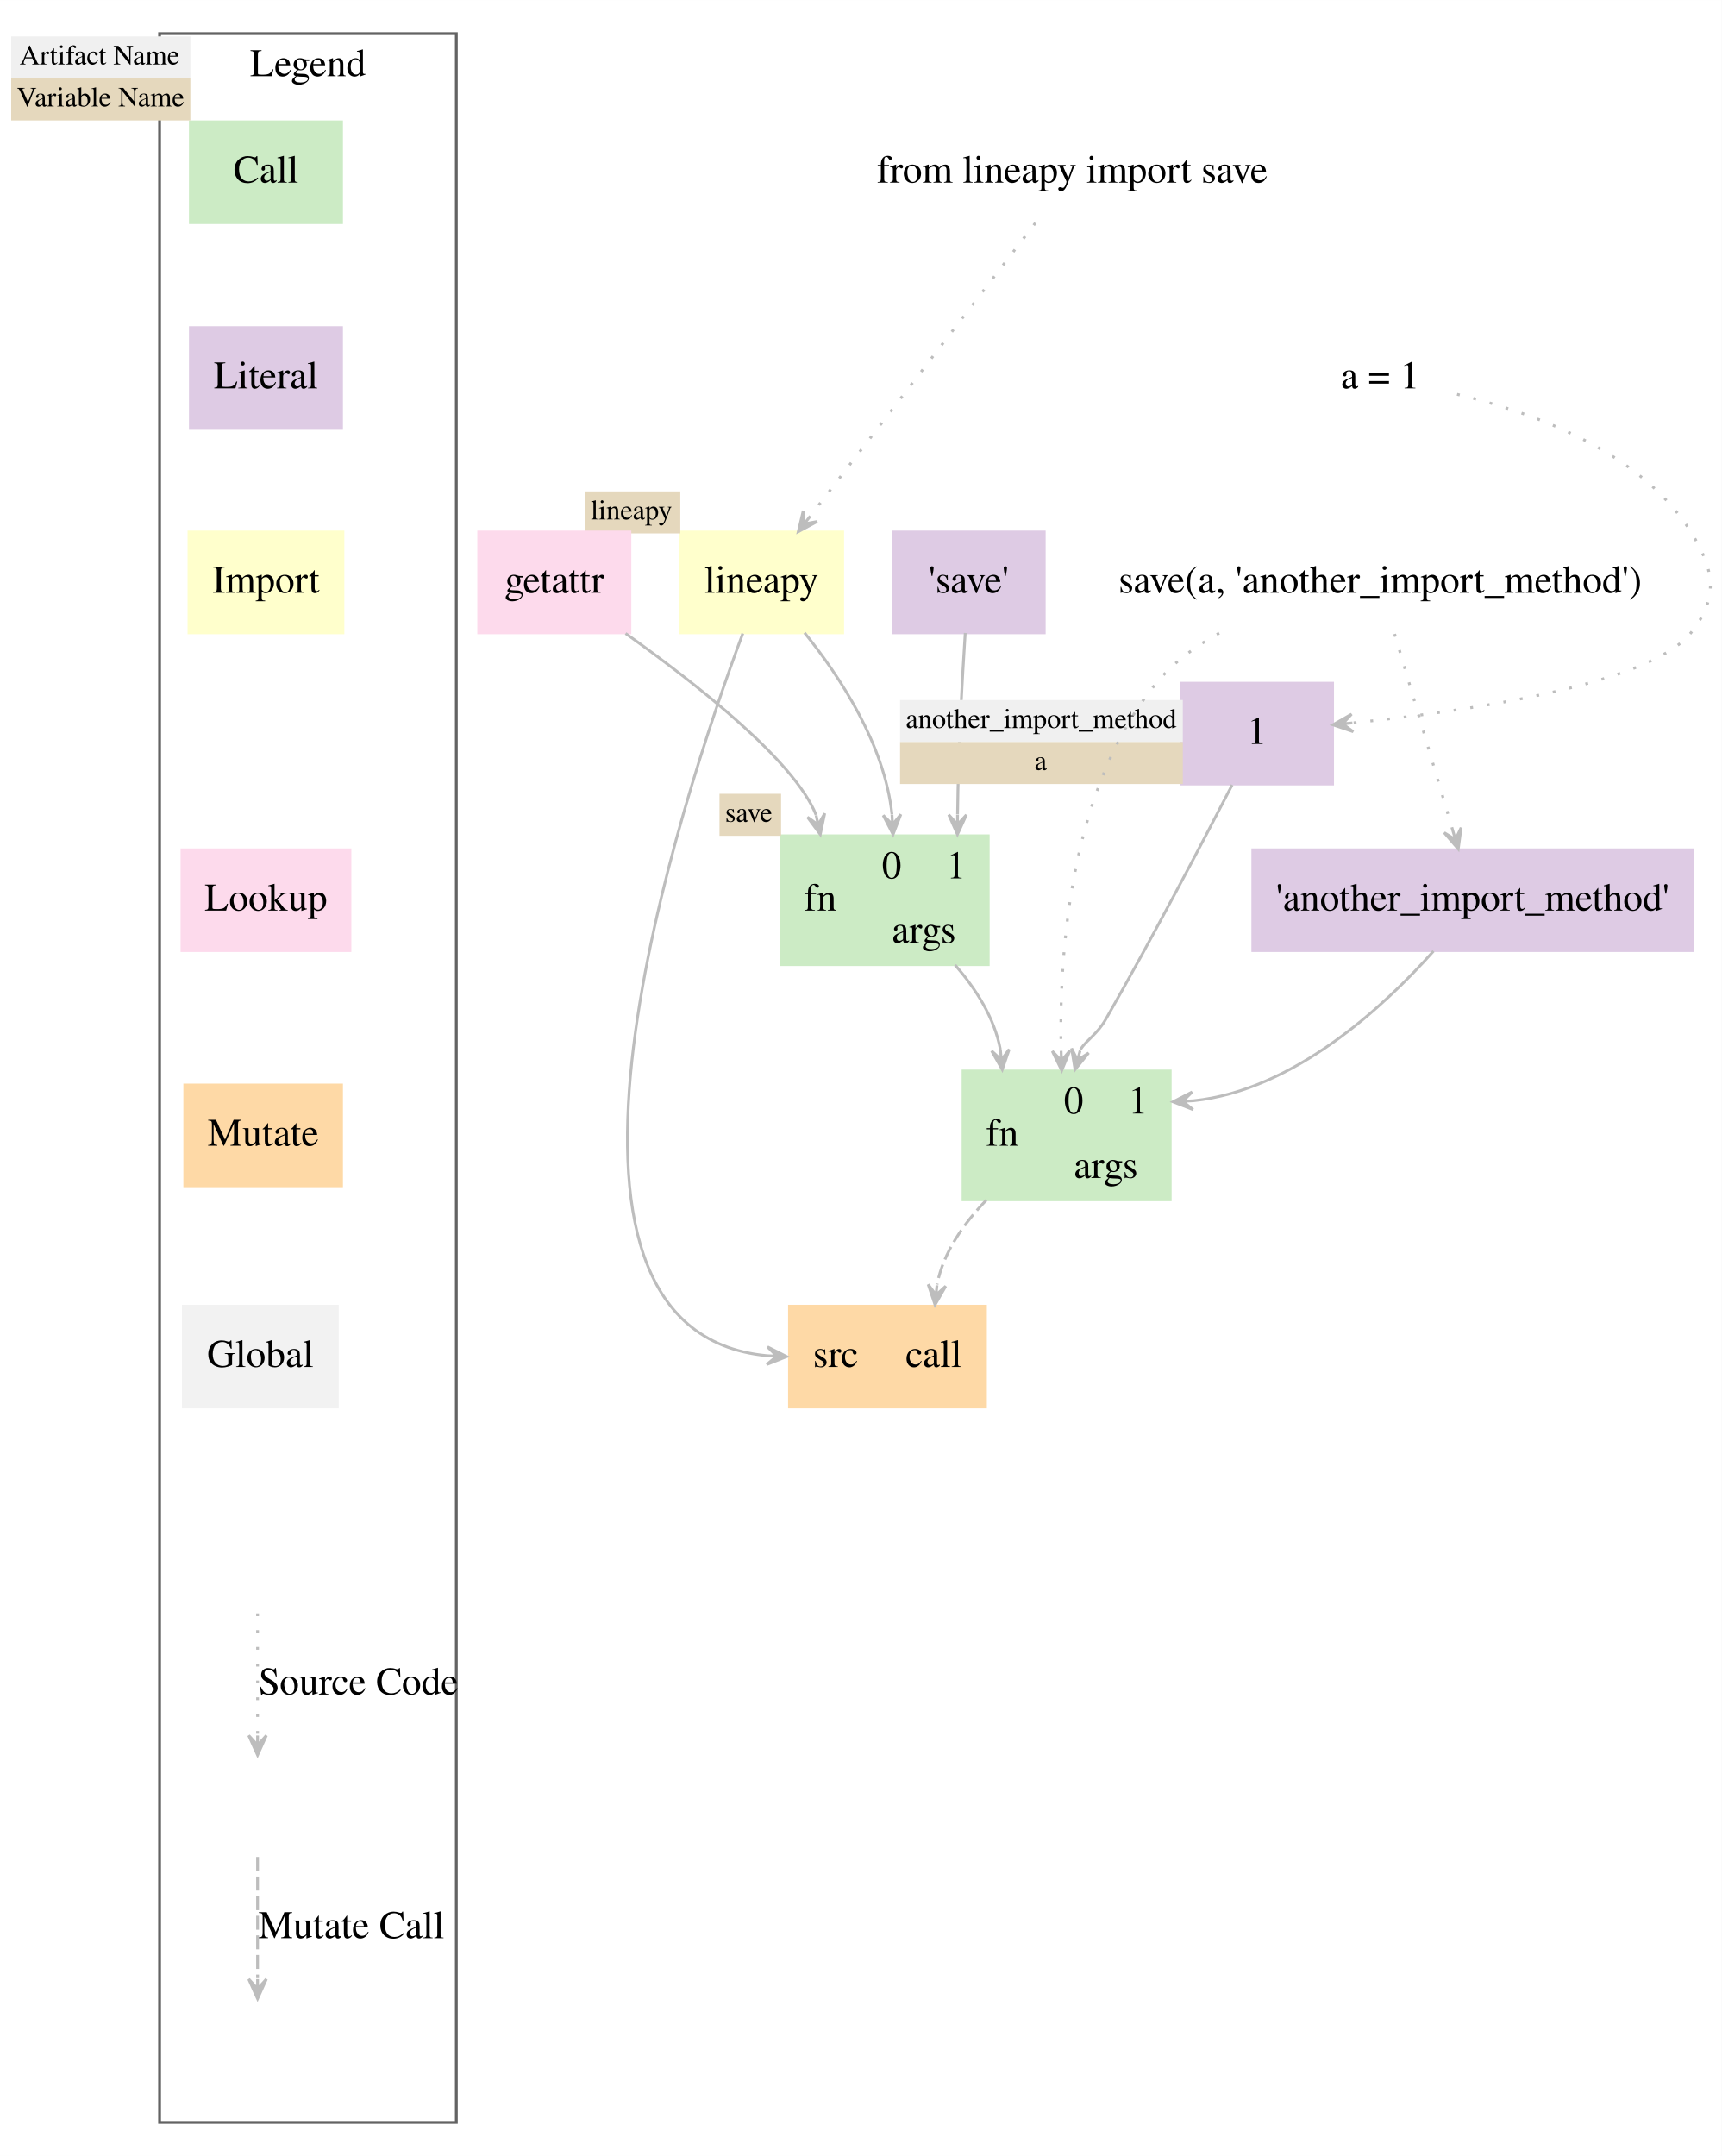
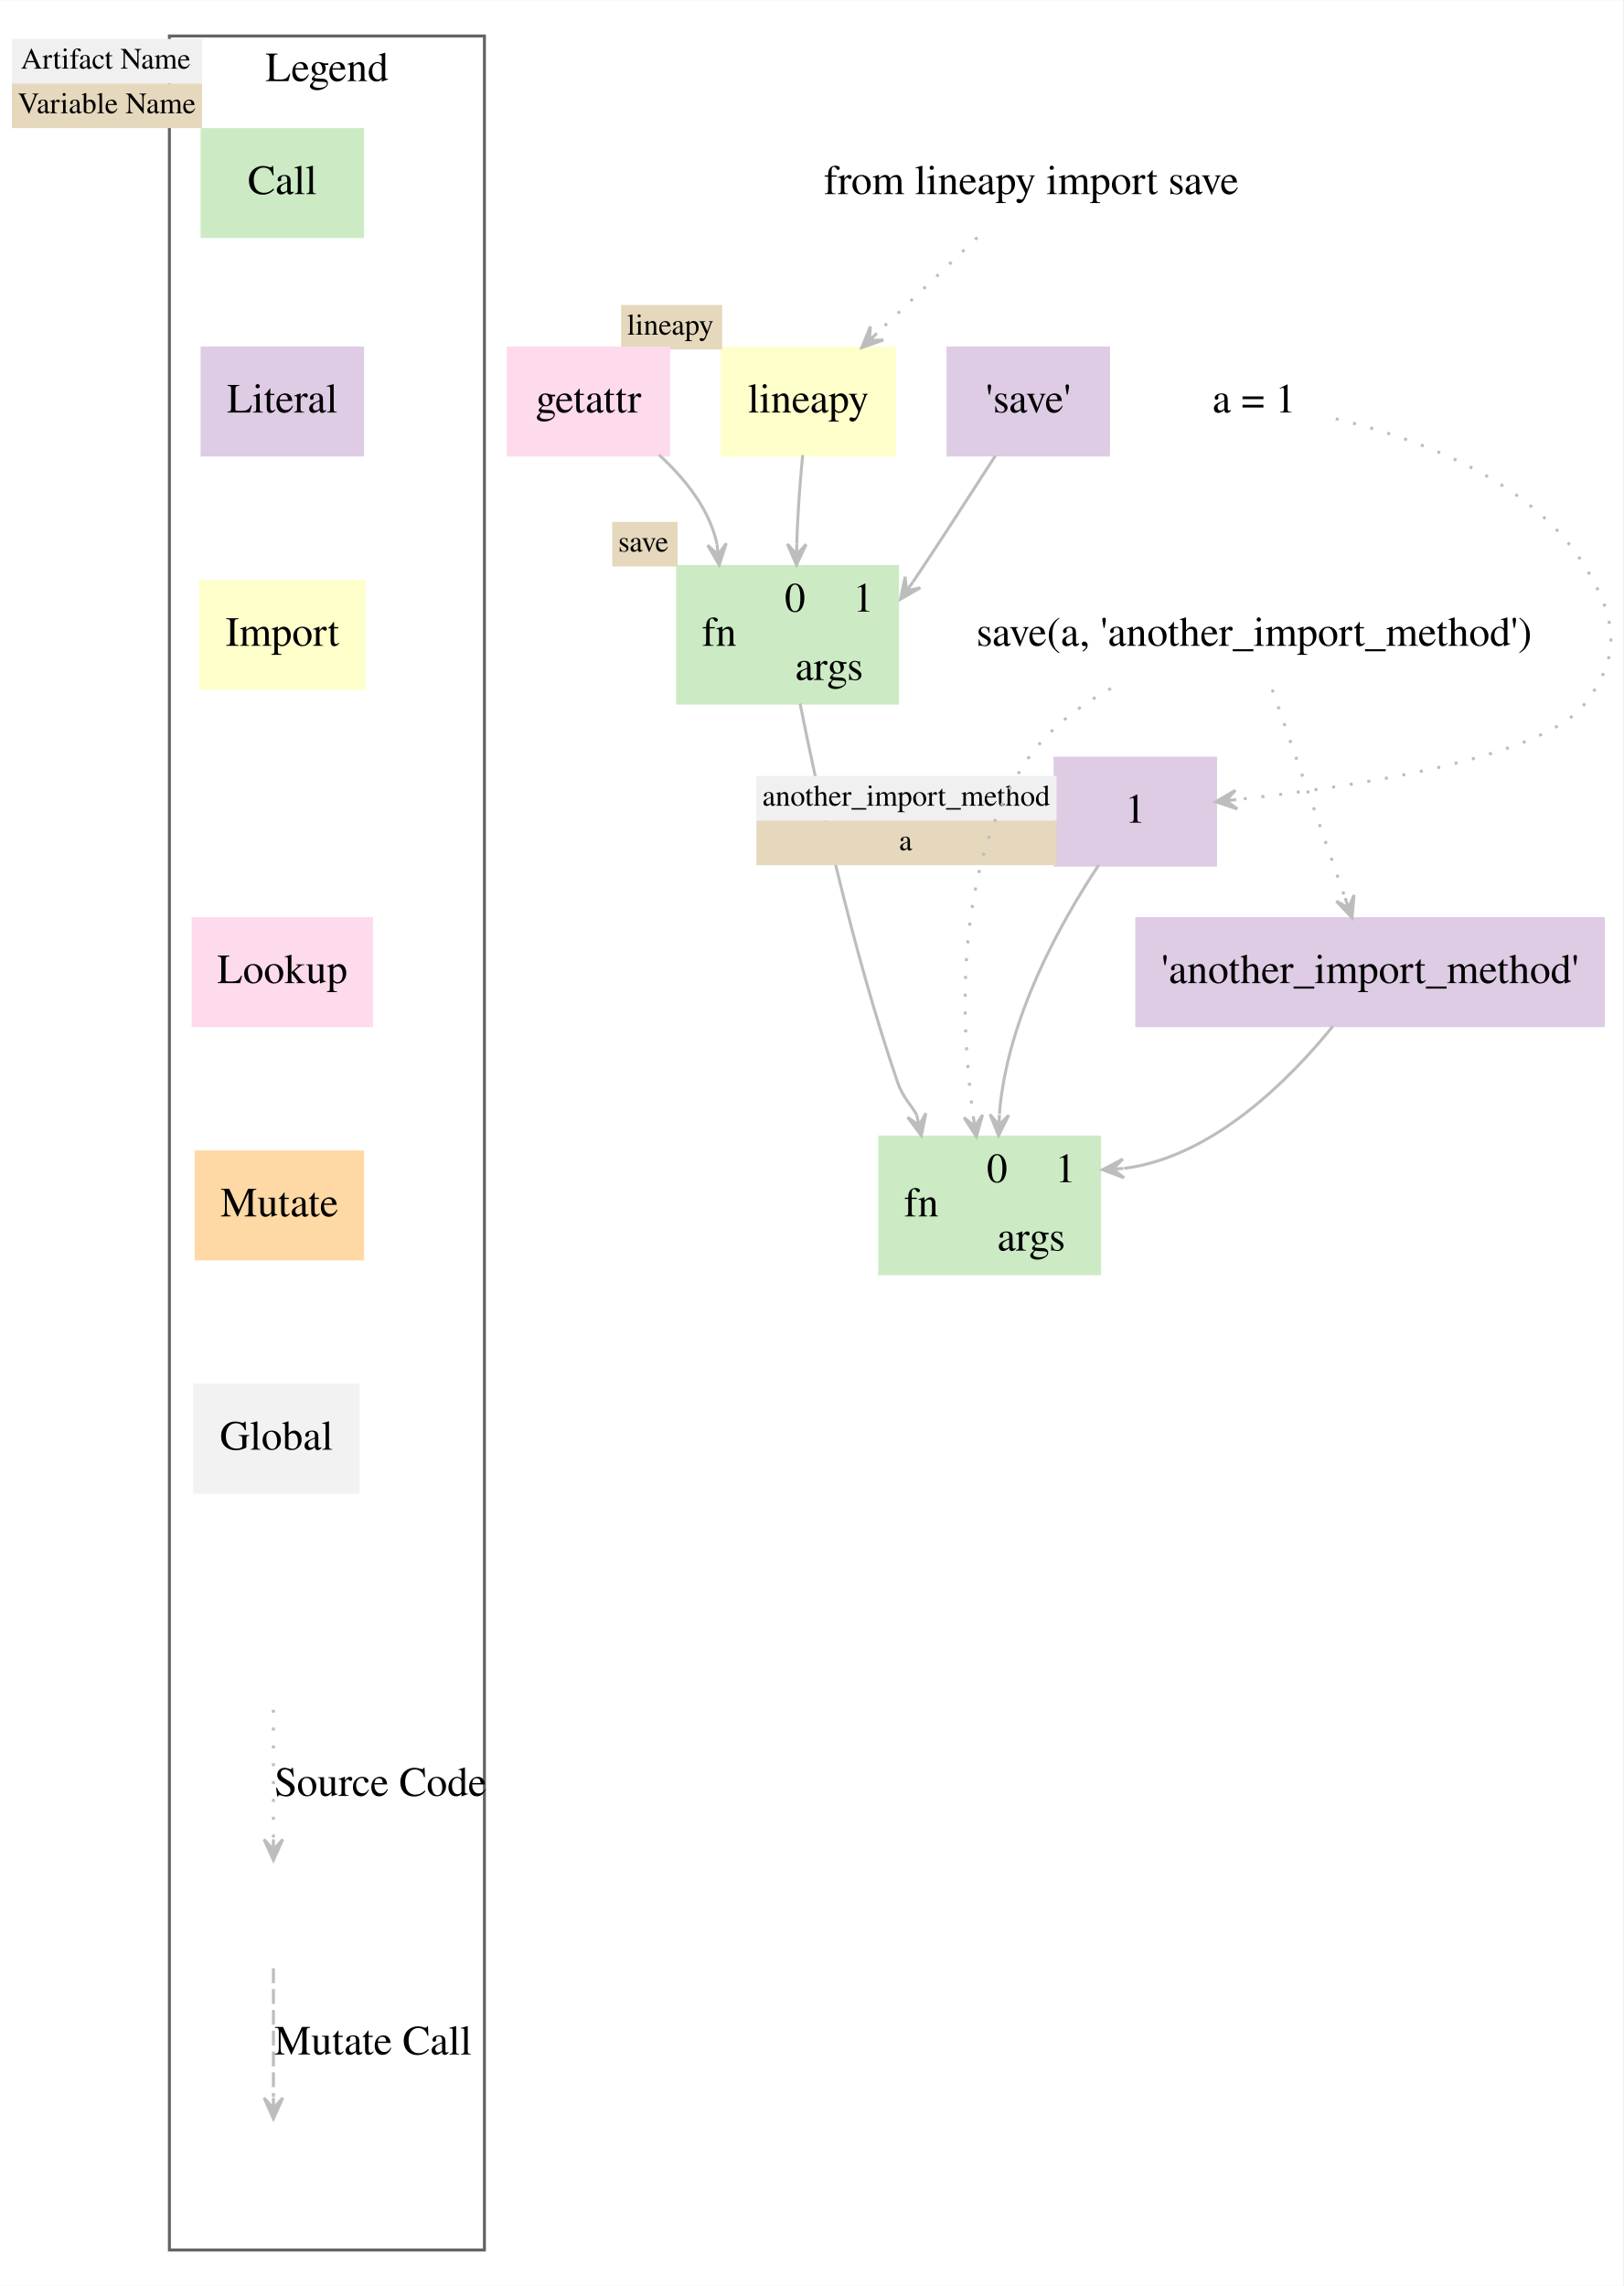
- <svg xmlns="http://www.w3.org/2000/svg" width="615pt" height="770pt" viewBox="0.00 0.00 615.02 770.00">
-   <g id="graph0" class="graph" transform="scale(1 1) rotate(0) translate(4 766)">
-     <polygon fill="white" stroke="transparent" points="-4,4 -4,-766 611.02,-766 611.02,4 -4,4" />
+ <svg xmlns="http://www.w3.org/2000/svg" width="546pt" height="769pt" viewBox="0.00 0.00 546.15 769.00">
+   <g id="graph0" class="graph" transform="scale(1 1) rotate(0) translate(4 765)">
+     <polygon fill="white" stroke="transparent" points="-4,4 -4,-765 542.15,-765 542.15,4 -4,4" />
    <g id="clust1" class="cluster">
-       <polygon fill="none" stroke="#636363" points="53,-8 53,-754 159,-754 159,-8 53,-8" />
-       <text text-anchor="middle" x="106" y="-738.8" font-family="Times,serif" font-size="14.00">Legend</text>
+       <polygon fill="none" stroke="#636363" points="53,-8 53,-753 159,-753 159,-8 53,-8" />
+       <text text-anchor="middle" x="106" y="-737.8" font-family="Times,serif" font-size="14.00">Legend</text>
    </g>
    <g id="node1" class="node">
-       <polygon fill="#ccebc5" stroke="#ccebc5" points="64,-686.5 64,-722.5 118,-722.5 118,-686.5 64,-686.5" />
-       <text text-anchor="middle" x="91" y="-700.8" font-family="Times,serif" font-size="14.00">Call</text>
-       <polygon fill="#f0f0f0" stroke="transparent" points="0,-738 0,-753 64,-753 64,-738 0,-738" />
-       <text text-anchor="start" x="3" y="-743" font-family="Times,serif" font-size="10.00">Artifact Name</text>
-       <polygon fill="#e5d8bd" stroke="transparent" points="0,-723 0,-738 64,-738 64,-723 0,-723" />
-       <text text-anchor="start" x="2" y="-728" font-family="Times,serif" font-size="10.00">Variable Name</text>
+       <polygon fill="#ccebc5" stroke="#ccebc5" points="64,-685.5 64,-721.5 118,-721.5 118,-685.5 64,-685.5" />
+       <text text-anchor="middle" x="91" y="-699.8" font-family="Times,serif" font-size="14.00">Call</text>
+       <polygon fill="#f0f0f0" stroke="transparent" points="0,-737 0,-752 64,-752 64,-737 0,-737" />
+       <text text-anchor="start" x="3" y="-742" font-family="Times,serif" font-size="10.00">Artifact Name</text>
+       <polygon fill="#e5d8bd" stroke="transparent" points="0,-722 0,-737 64,-737 64,-722 0,-722" />
+       <text text-anchor="start" x="2" y="-727" font-family="Times,serif" font-size="10.00">Variable Name</text>
    </g>
    <g id="node2" class="node">
-       <polygon fill="#decbe4" stroke="#decbe4" points="118,-649 64,-649 64,-613 118,-613 118,-649" />
-       <text text-anchor="middle" x="91" y="-627.3" font-family="Times,serif" font-size="14.00">Literal</text>
+       <polygon fill="#decbe4" stroke="#decbe4" points="118,-648 64,-648 64,-612 118,-612 118,-648" />
+       <text text-anchor="middle" x="91" y="-626.3" font-family="Times,serif" font-size="14.00">Literal</text>
    </g>
    <g id="node3" class="node">
-       <polygon fill="#ffffcc" stroke="#ffffcc" points="118.5,-576 63.5,-576 63.5,-540 118.5,-540 118.5,-576" />
-       <text text-anchor="middle" x="91" y="-554.3" font-family="Times,serif" font-size="14.00">Import</text>
+       <polygon fill="#ffffcc" stroke="#ffffcc" points="118.5,-569.5 63.5,-569.5 63.5,-533.5 118.5,-533.5 118.5,-569.5" />
+       <text text-anchor="middle" x="91" y="-547.8" font-family="Times,serif" font-size="14.00">Import</text>
    </g>
    <g id="node4" class="node">
-       <polygon fill="#fddaec" stroke="#fddaec" points="121,-462.5 61,-462.5 61,-426.5 121,-426.5 121,-462.5" />
-       <text text-anchor="middle" x="91" y="-440.8" font-family="Times,serif" font-size="14.00">Lookup</text>
+       <polygon fill="#fddaec" stroke="#fddaec" points="121,-456 61,-456 61,-420 121,-420 121,-456" />
+       <text text-anchor="middle" x="91" y="-434.3" font-family="Times,serif" font-size="14.00">Lookup</text>
    </g>
    <g id="node5" class="node">
-       <polygon fill="#fed9a6" stroke="#fed9a6" points="62,-342.5 62,-378.5 118,-378.5 118,-342.5 62,-342.5" />
-       <text text-anchor="middle" x="90" y="-356.8" font-family="Times,serif" font-size="14.00">Mutate</text>
+       <polygon fill="#fed9a6" stroke="#fed9a6" points="62,-341.5 62,-377.5 118,-377.5 118,-341.5 62,-341.5" />
+       <text text-anchor="middle" x="90" y="-355.8" font-family="Times,serif" font-size="14.00">Mutate</text>
    </g>
    <g id="node6" class="node">
-       <polygon fill="#f2f2f2" stroke="#f2f2f2" points="116.5,-299.5 61.5,-299.5 61.5,-263.5 116.5,-263.5 116.5,-299.5" />
-       <text text-anchor="middle" x="89" y="-277.8" font-family="Times,serif" font-size="14.00">Global</text>
+       <polygon fill="#f2f2f2" stroke="#f2f2f2" points="116.5,-299 61.5,-299 61.5,-263 116.5,-263 116.5,-299" />
+       <text text-anchor="middle" x="89" y="-277.3" font-family="Times,serif" font-size="14.00">Global</text>
    </g>
    <g id="edge7" class="edge">
      <path fill="none" stroke="#bdbdbd" stroke-dasharray="1,5" d="M88,-189.8C88,-177.36 88,-160.36 88,-146.5" />
      <polygon fill="#bdbdbd" stroke="#bdbdbd" points="88,-139.18 91.15,-146.18 88,-142.68 88,-146.18 88,-146.18 88,-146.18 88,-142.68 84.85,-146.18 88,-139.18 88,-139.18" />
      <text text-anchor="middle" x="124" y="-160.8" font-family="Times,serif" font-size="14.00">Source Code</text>
    </g>
    <g id="edge8" class="edge">
      <path fill="none" stroke="#bdbdbd" stroke-dasharray="5,2" d="M88,-102.8C88,-90.36 88,-73.36 88,-59.5" />
      <polygon fill="#bdbdbd" stroke="#bdbdbd" points="88,-52.18 91.15,-59.18 88,-55.68 88,-59.18 88,-59.18 88,-59.18 88,-55.68 84.85,-59.18 88,-52.18 88,-52.18" />
      <text text-anchor="middle" x="121.5" y="-73.8" font-family="Times,serif" font-size="14.00">Mutate Call</text>
    </g>
    <g id="node10" class="node">
-       <polygon fill="#ffffcc" stroke="#ffffcc" points="297,-576 239,-576 239,-540 297,-540 297,-576" />
-       <text text-anchor="middle" x="268" y="-554.3" font-family="Times,serif" font-size="14.00">lineapy</text>
-       <polygon fill="#e5d8bd" stroke="transparent" points="205,-575.5 205,-590.5 239,-590.5 239,-575.5 205,-575.5" />
-       <text text-anchor="start" x="207" y="-580.5" font-family="Times,serif" font-size="10.00">lineapy</text>
+       <polygon fill="#ffffcc" stroke="#ffffcc" points="297,-648 239,-648 239,-612 297,-612 297,-648" />
+       <text text-anchor="middle" x="268" y="-626.3" font-family="Times,serif" font-size="14.00">lineapy</text>
+       <polygon fill="#e5d8bd" stroke="transparent" points="205,-647.5 205,-662.5 239,-662.5 239,-647.5 205,-647.5" />
+       <text text-anchor="start" x="207" y="-652.5" font-family="Times,serif" font-size="10.00">lineapy</text>
    </g>
    <g id="node13" class="node">
-       <polygon fill="#ccebc5" stroke="#ccebc5" points="275,-421.5 275,-467.5 349,-467.5 349,-421.5 275,-421.5" />
-       <text text-anchor="middle" x="289" y="-440.8" font-family="Times,serif" font-size="14.00">fn</text>
-       <polyline fill="none" stroke="#ccebc5" points="303,-421.5 303,-467.5 " />
-       <text text-anchor="middle" x="314.5" y="-452.3" font-family="Times,serif" font-size="14.00">0</text>
-       <polyline fill="none" stroke="#ccebc5" points="326,-444.5 326,-467.5 " />
-       <text text-anchor="middle" x="337.5" y="-452.3" font-family="Times,serif" font-size="14.00">1</text>
-       <polyline fill="none" stroke="#ccebc5" points="303,-444.5 349,-444.5 " />
-       <text text-anchor="middle" x="326" y="-429.3" font-family="Times,serif" font-size="14.00">args</text>
-       <polygon fill="#e5d8bd" stroke="transparent" points="253,-467.5 253,-482.5 275,-482.5 275,-467.5 253,-467.5" />
-       <text text-anchor="start" x="255" y="-472.5" font-family="Times,serif" font-size="10.00">save</text>
+       <polygon fill="#ccebc5" stroke="#ccebc5" points="224,-528.5 224,-574.5 298,-574.5 298,-528.5 224,-528.5" />
+       <text text-anchor="middle" x="238" y="-547.8" font-family="Times,serif" font-size="14.00">fn</text>
+       <polyline fill="none" stroke="#ccebc5" points="252,-528.5 252,-574.5 " />
+       <text text-anchor="middle" x="263.5" y="-559.3" font-family="Times,serif" font-size="14.00">0</text>
+       <polyline fill="none" stroke="#ccebc5" points="275,-551.5 275,-574.5 " />
+       <text text-anchor="middle" x="286.5" y="-559.3" font-family="Times,serif" font-size="14.00">1</text>
+       <polyline fill="none" stroke="#ccebc5" points="252,-551.5 298,-551.5 " />
+       <text text-anchor="middle" x="275" y="-536.3" font-family="Times,serif" font-size="14.00">args</text>
+       <polygon fill="#e5d8bd" stroke="transparent" points="202,-574.5 202,-589.5 224,-589.5 224,-574.5 202,-574.5" />
+       <text text-anchor="start" x="204" y="-579.5" font-family="Times,serif" font-size="10.00">save</text>
    </g>
    <g id="edge10" class="edge">
-       <path fill="none" stroke="#bdbdbd" d="M283.39,-540C295.92,-524.5 311.95,-500.25 314.62,-475.11" />
-       <polygon fill="#bdbdbd" stroke="#bdbdbd" points="315,-468 317.77,-475.16 314.81,-471.49 314.62,-474.99 314.62,-474.99 314.62,-474.99 314.81,-471.49 311.48,-474.82 315,-468 315,-468" />
+       <path fill="none" stroke="#bdbdbd" d="M266.09,-612C265.26,-603.37 264.4,-592.53 264.1,-582.11" />
+       <polygon fill="#bdbdbd" stroke="#bdbdbd" points="264,-575 267.25,-581.95 264.05,-578.5 264.1,-582 264.1,-582 264.1,-582 264.05,-578.5 260.95,-582.05 264,-575 264,-575" />
+     </g>
+     <g id="node11" class="node">
+       <polygon fill="#fddaec" stroke="#fddaec" points="221,-648 167,-648 167,-612 221,-612 221,-648" />
+       <text text-anchor="middle" x="194" y="-626.3" font-family="Times,serif" font-size="14.00">getattr</text>
+     </g>
+     <g id="edge9" class="edge">
+       <path fill="none" stroke="#bdbdbd" d="M217.8,-612C226.47,-604.06 234.76,-593.76 237.25,-582.05" />
+       <polygon fill="#bdbdbd" stroke="#bdbdbd" points="238,-575 240.39,-582.29 237.63,-578.48 237.26,-581.96 237.26,-581.96 237.26,-581.96 237.63,-578.48 234.12,-581.63 238,-575 238,-575" />
+     </g>
+     <g id="node12" class="node">
+       <polygon fill="#decbe4" stroke="#decbe4" points="369,-648 315,-648 315,-612 369,-612 369,-648" />
+       <text text-anchor="middle" x="342" y="-626.3" font-family="Times,serif" font-size="14.00">'save'</text>
+     </g>
+     <g id="edge11" class="edge">
+       <path fill="none" stroke="#bdbdbd" d="M330.95,-611.79C321.87,-597.69 309.5,-578.59 303.14,-569.19" />
+       <polygon fill="#bdbdbd" stroke="#bdbdbd" points="299,-563.5 305.66,-567.31 301.06,-566.33 303.11,-569.16 303.11,-569.16 303.11,-569.16 301.06,-566.33 300.56,-571.02 299,-563.5 299,-563.5" />
    </g>
    <g id="node16" class="node">
-       <polygon fill="#fed9a6" stroke="#fed9a6" points="278,-263.5 278,-299.5 348,-299.5 348,-263.5 278,-263.5" />
-       <text text-anchor="middle" x="294.5" y="-277.8" font-family="Times,serif" font-size="14.00">src</text>
-       <polyline fill="none" stroke="#fed9a6" points="311,-263.5 311,-299.5 " />
-       <text text-anchor="middle" x="329.5" y="-277.8" font-family="Times,serif" font-size="14.00">call</text>
+       <polygon fill="#ccebc5" stroke="#ccebc5" points="292,-336.5 292,-382.5 366,-382.5 366,-336.5 292,-336.5" />
+       <text text-anchor="middle" x="306" y="-355.8" font-family="Times,serif" font-size="14.00">fn</text>
+       <polyline fill="none" stroke="#ccebc5" points="320,-336.5 320,-382.5 " />
+       <text text-anchor="middle" x="331.5" y="-367.3" font-family="Times,serif" font-size="14.00">0</text>
+       <polyline fill="none" stroke="#ccebc5" points="343,-359.5 343,-382.5 " />
+       <text text-anchor="middle" x="354.5" y="-367.3" font-family="Times,serif" font-size="14.00">1</text>
+       <polyline fill="none" stroke="#ccebc5" points="320,-359.5 366,-359.5 " />
+       <text text-anchor="middle" x="343" y="-344.3" font-family="Times,serif" font-size="14.00">args</text>
    </g>
    <g id="edge12" class="edge">
-       <path fill="none" stroke="#bdbdbd" d="M261.33,-539.77C239.42,-480.87 176.21,-290.7 269.98,-281.82" />
-       <polygon fill="#bdbdbd" stroke="#bdbdbd" points="277,-281.5 270.15,-284.97 273.5,-281.66 270.01,-281.82 270.01,-281.82 270.01,-281.82 273.5,-281.66 269.86,-278.67 277,-281.5 277,-281.5" />
+       <path fill="none" stroke="#bdbdbd" d="M265.21,-528.36C271.1,-498.87 282.82,-445.26 298,-401 299.86,-395.57 302.73,-393.28 304.47,-389.88" />
+       <polygon fill="#bdbdbd" stroke="#bdbdbd" points="306,-383 307.56,-390.52 305.24,-386.42 304.48,-389.83 304.48,-389.83 304.48,-389.83 305.24,-386.42 301.41,-389.15 306,-383 306,-383" />
    </g>
-     <g id="node11" class="node">
-       <polygon fill="#fddaec" stroke="#fddaec" points="221,-576 167,-576 167,-540 221,-540 221,-576" />
-       <text text-anchor="middle" x="194" y="-554.3" font-family="Times,serif" font-size="14.00">getattr</text>
+     <g id="node14" class="node">
+       <polygon fill="#decbe4" stroke="#decbe4" points="405,-510 351,-510 351,-474 405,-474 405,-510" />
+       <text text-anchor="middle" x="378" y="-488.3" font-family="Times,serif" font-size="14.00">1</text>
+       <polygon fill="#f0f0f0" stroke="transparent" points="250.5,-489 250.5,-504 351.5,-504 351.5,-489 250.5,-489" />
+       <text text-anchor="start" x="252.5" y="-494" font-family="Times,serif" font-size="10.00">another_import_method</text>
+       <polygon fill="#e5d8bd" stroke="transparent" points="250.5,-474 250.5,-489 351.5,-489 351.5,-474 250.5,-474" />
+       <text text-anchor="start" x="298.5" y="-479" font-family="Times,serif" font-size="10.00">a</text>
    </g>
-     <g id="edge9" class="edge">
-       <path fill="none" stroke="#bdbdbd" d="M219.46,-539.77C244.41,-522.03 279.79,-494.34 287.49,-474.97" />
-       <polygon fill="#bdbdbd" stroke="#bdbdbd" points="289,-468 290.59,-475.51 288.26,-471.42 287.51,-474.84 287.51,-474.84 287.51,-474.84 288.26,-471.42 284.44,-474.17 289,-468 289,-468" />
+     <g id="edge13" class="edge">
+       <path fill="none" stroke="#bdbdbd" d="M365.67,-473.99C353.01,-454.92 334.79,-422.43 332.29,-390.28" />
+       <polygon fill="#bdbdbd" stroke="#bdbdbd" points="332,-383 335.42,-389.87 332.14,-386.5 332.28,-389.99 332.28,-389.99 332.28,-389.99 332.14,-386.5 329.13,-390.12 332,-383 332,-383" />
    </g>
-     <g id="node12" class="node">
-       <polygon fill="#decbe4" stroke="#decbe4" points="369,-576 315,-576 315,-540 369,-540 369,-576" />
-       <text text-anchor="middle" x="342" y="-554.3" font-family="Times,serif" font-size="14.00">'save'</text>
+     <g id="node15" class="node">
+       <polygon fill="#decbe4" stroke="#decbe4" points="535.5,-456 378.5,-456 378.5,-420 535.5,-420 535.5,-456" />
+       <text text-anchor="middle" x="457" y="-434.3" font-family="Times,serif" font-size="14.00">'another_import_method'</text>
    </g>
-     <g id="edge11" class="edge">
-       <path fill="none" stroke="#bdbdbd" d="M340.78,-539.95C339.71,-523.72 338.3,-498.39 338.04,-475.14" />
-       <polygon fill="#bdbdbd" stroke="#bdbdbd" points="338,-468 341.19,-474.98 338.02,-471.5 338.04,-475 338.04,-475 338.04,-475 338.02,-471.5 334.89,-475.02 338,-468 338,-468" />
+     <g id="edge14" class="edge">
+       <path fill="none" stroke="#bdbdbd" d="M444.48,-419.79C429.93,-401.82 404.07,-375.74 374.25,-371.96" />
+       <polygon fill="#bdbdbd" stroke="#bdbdbd" points="367,-371.5 374.19,-368.8 370.49,-371.72 373.99,-371.95 373.99,-371.95 373.99,-371.95 370.49,-371.72 373.79,-375.09 367,-371.5 367,-371.5" />
    </g>
    <g id="node17" class="node">
-       <polygon fill="#ccebc5" stroke="#ccebc5" points="340,-337.5 340,-383.5 414,-383.5 414,-337.5 340,-337.5" />
-       <text text-anchor="middle" x="354" y="-356.8" font-family="Times,serif" font-size="14.00">fn</text>
-       <polyline fill="none" stroke="#ccebc5" points="368,-337.5 368,-383.5 " />
-       <text text-anchor="middle" x="379.5" y="-368.3" font-family="Times,serif" font-size="14.00">0</text>
-       <polyline fill="none" stroke="#ccebc5" points="391,-360.5 391,-383.5 " />
-       <text text-anchor="middle" x="402.5" y="-368.3" font-family="Times,serif" font-size="14.00">1</text>
-       <polyline fill="none" stroke="#ccebc5" points="368,-360.5 414,-360.5 " />
-       <text text-anchor="middle" x="391" y="-345.3" font-family="Times,serif" font-size="14.00">args</text>
-     </g>
-     <g id="edge14" class="edge">
-       <path fill="none" stroke="#bdbdbd" d="M337.16,-421.37C344.57,-412.85 351.25,-402.44 353.33,-391.14" />
-       <polygon fill="#bdbdbd" stroke="#bdbdbd" points="354,-384 356.49,-391.26 353.68,-387.48 353.35,-390.97 353.35,-390.97 353.35,-390.97 353.68,-387.48 350.21,-390.68 354,-384 354,-384" />
-     </g>
-     <g id="node14" class="node">
-       <polygon fill="#decbe4" stroke="#decbe4" points="472,-522 418,-522 418,-486 472,-486 472,-522" />
-       <text text-anchor="middle" x="445" y="-500.3" font-family="Times,serif" font-size="14.00">1</text>
-       <polygon fill="#f0f0f0" stroke="transparent" points="317.5,-501 317.5,-516 418.5,-516 418.5,-501 317.5,-501" />
-       <text text-anchor="start" x="319.5" y="-506" font-family="Times,serif" font-size="10.00">another_import_method</text>
-       <polygon fill="#e5d8bd" stroke="transparent" points="317.5,-486 317.5,-501 418.5,-501 418.5,-486 317.5,-486" />
-       <text text-anchor="start" x="365.5" y="-491" font-family="Times,serif" font-size="10.00">a</text>
+       <text text-anchor="middle" x="343" y="-699.8" font-family="Times,serif" font-size="14.00">from lineapy import save</text>
    </g>
    <g id="edge15" class="edge">
-       <path fill="none" stroke="#bdbdbd" d="M436.13,-485.68C425.66,-465.43 407.59,-430.99 391,-402 387.94,-396.66 384.16,-394.61 381.92,-391.19" />
-       <polygon fill="#bdbdbd" stroke="#bdbdbd" points="380,-384 384.85,-389.95 380.9,-387.38 381.81,-390.76 381.81,-390.76 381.81,-390.76 380.9,-387.38 378.77,-391.58 380,-384 380,-384" />
-     </g>
-     <g id="node15" class="node">
-       <polygon fill="#decbe4" stroke="#decbe4" points="600.5,-462.5 443.5,-462.5 443.5,-426.5 600.5,-426.5 600.5,-462.5" />
-       <text text-anchor="middle" x="522" y="-440.8" font-family="Times,serif" font-size="14.00">'another_import_method'</text>
-     </g>
-     <g id="edge16" class="edge">
-       <path fill="none" stroke="#bdbdbd" d="M508.04,-426.31C490.45,-406.61 458.16,-376.55 422.23,-372.87" />
-       <polygon fill="#bdbdbd" stroke="#bdbdbd" points="415,-372.5 422.15,-369.72 418.5,-372.68 421.99,-372.86 421.99,-372.86 421.99,-372.86 418.5,-372.68 421.83,-376.01 415,-372.5 415,-372.5" />
-     </g>
-     <g id="edge13" class="edge">
-       <path fill="none" stroke="#bdbdbd" stroke-dasharray="5,2" d="M348.31,-337.37C340.2,-329 332.97,-318.71 330.72,-307.26" />
-       <polygon fill="#bdbdbd" stroke="#bdbdbd" points="330,-300 333.82,-306.66 330.34,-303.48 330.69,-306.97 330.69,-306.97 330.69,-306.97 330.34,-303.48 327.55,-307.28 330,-300 330,-300" />
+       <path fill="none" stroke="#bdbdbd" stroke-dasharray="1,5" d="M324.84,-685.19C314.71,-675.53 301.98,-663.4 291.14,-653.06" />
+       <polygon fill="#bdbdbd" stroke="#bdbdbd" points="285.99,-648.15 293.23,-650.7 288.52,-650.56 291.05,-652.98 291.05,-652.98 291.05,-652.98 288.52,-650.56 288.88,-655.26 285.99,-648.15 285.99,-648.15" />
    </g>
    <g id="node18" class="node">
-       <text text-anchor="middle" x="379" y="-700.8" font-family="Times,serif" font-size="14.00">from lineapy import save</text>
+       <text text-anchor="middle" x="418" y="-626.3" font-family="Times,serif" font-size="14.00">a = 1</text>
    </g>
    <g id="edge17" class="edge">
-       <path fill="none" stroke="#bdbdbd" stroke-dasharray="1,5" d="M365.83,-686.36C345.89,-660.39 307.99,-611.05 285.67,-582" />
-       <polygon fill="#bdbdbd" stroke="#bdbdbd" points="281.15,-576.12 287.91,-579.75 283.28,-578.9 285.42,-581.67 285.42,-581.67 285.42,-581.67 283.28,-578.9 282.92,-583.59 281.15,-576.12 281.15,-576.12" />
+       <path fill="none" stroke="#bdbdbd" stroke-dasharray="1,5" d="M445.45,-624.18C472,-617.9 510.82,-604.07 529,-575 540.08,-557.29 542,-544.35 529,-528 514.7,-510 452.22,-500.44 412.25,-496.07" />
+       <polygon fill="#bdbdbd" stroke="#bdbdbd" points="405.06,-495.31 412.35,-492.91 408.54,-495.68 412.02,-496.04 412.02,-496.04 412.02,-496.04 408.54,-495.68 411.69,-499.18 405.06,-495.31 405.06,-495.31" />
    </g>
    <g id="node19" class="node">
-       <text text-anchor="middle" x="489" y="-627.3" font-family="Times,serif" font-size="14.00">a = 1</text>
+       <text text-anchor="middle" x="418" y="-547.8" font-family="Times,serif" font-size="14.00">save(a, 'another_import_method')</text>
    </g>
    <g id="edge19" class="edge">
-       <path fill="none" stroke="#bdbdbd" stroke-dasharray="1,5" d="M516.45,-625.18C543,-618.9 581.82,-605.07 600,-576 608.49,-562.44 609.99,-552.5 600,-540 585.17,-521.45 520.19,-512.02 479.21,-507.83" />
-       <polygon fill="#bdbdbd" stroke="#bdbdbd" points="472.11,-507.14 479.38,-504.69 475.59,-507.48 479.07,-507.82 479.07,-507.82 479.07,-507.82 475.59,-507.48 478.77,-510.96 472.11,-507.14 472.11,-507.14" />
+       <path fill="none" stroke="#bdbdbd" stroke-dasharray="1,5" d="M424.09,-533.08C430.68,-514.26 441.21,-484.14 448.58,-463.07" />
+       <polygon fill="#bdbdbd" stroke="#bdbdbd" points="450.95,-456.3 451.61,-463.95 449.79,-459.6 448.64,-462.91 448.64,-462.91 448.64,-462.91 449.79,-459.6 445.66,-461.87 450.95,-456.3 450.95,-456.3" />
    </g>
-     <g id="node20" class="node">
-       <text text-anchor="middle" x="489" y="-554.3" font-family="Times,serif" font-size="14.00">save(a, 'another_import_method')</text>
-     </g>
-     <g id="edge21" class="edge">
-       <path fill="none" stroke="#bdbdbd" stroke-dasharray="1,5" d="M494.16,-539.58C499.73,-520.76 508.64,-490.64 514.88,-469.57" />
-       <polygon fill="#bdbdbd" stroke="#bdbdbd" points="516.88,-462.8 517.91,-470.41 515.89,-466.16 514.89,-469.51 514.89,-469.51 514.89,-469.51 515.89,-466.16 511.87,-468.62 516.88,-462.8 516.88,-462.8" />
-     </g>
-     <g id="edge22" class="edge">
-       <path fill="none" stroke="#bdbdbd" stroke-dasharray="1,5" d="M431.5,-539.89C423,-535.24 415.07,-529.37 409,-522 378.24,-484.62 374.25,-425.9 375.02,-390.81" />
-       <polygon fill="#bdbdbd" stroke="#bdbdbd" points="375.25,-383.69 378.17,-390.79 375.14,-387.19 375.03,-390.69 375.03,-390.69 375.03,-390.69 375.14,-387.19 371.88,-390.59 375.25,-383.69 375.25,-383.69" />
+     <g id="edge20" class="edge">
+       <path fill="none" stroke="#bdbdbd" stroke-dasharray="1,5" d="M369.79,-533.47C359.15,-527.59 348.98,-519.9 342,-510 317.02,-474.57 319.02,-422.03 323.48,-389.59" />
+       <polygon fill="#bdbdbd" stroke="#bdbdbd" points="324.53,-382.6 326.61,-389.98 324.01,-386.06 323.49,-389.52 323.49,-389.52 323.49,-389.52 324.01,-386.06 320.38,-389.05 324.53,-382.6 324.53,-382.6" />
    </g>
  </g>
</svg>
